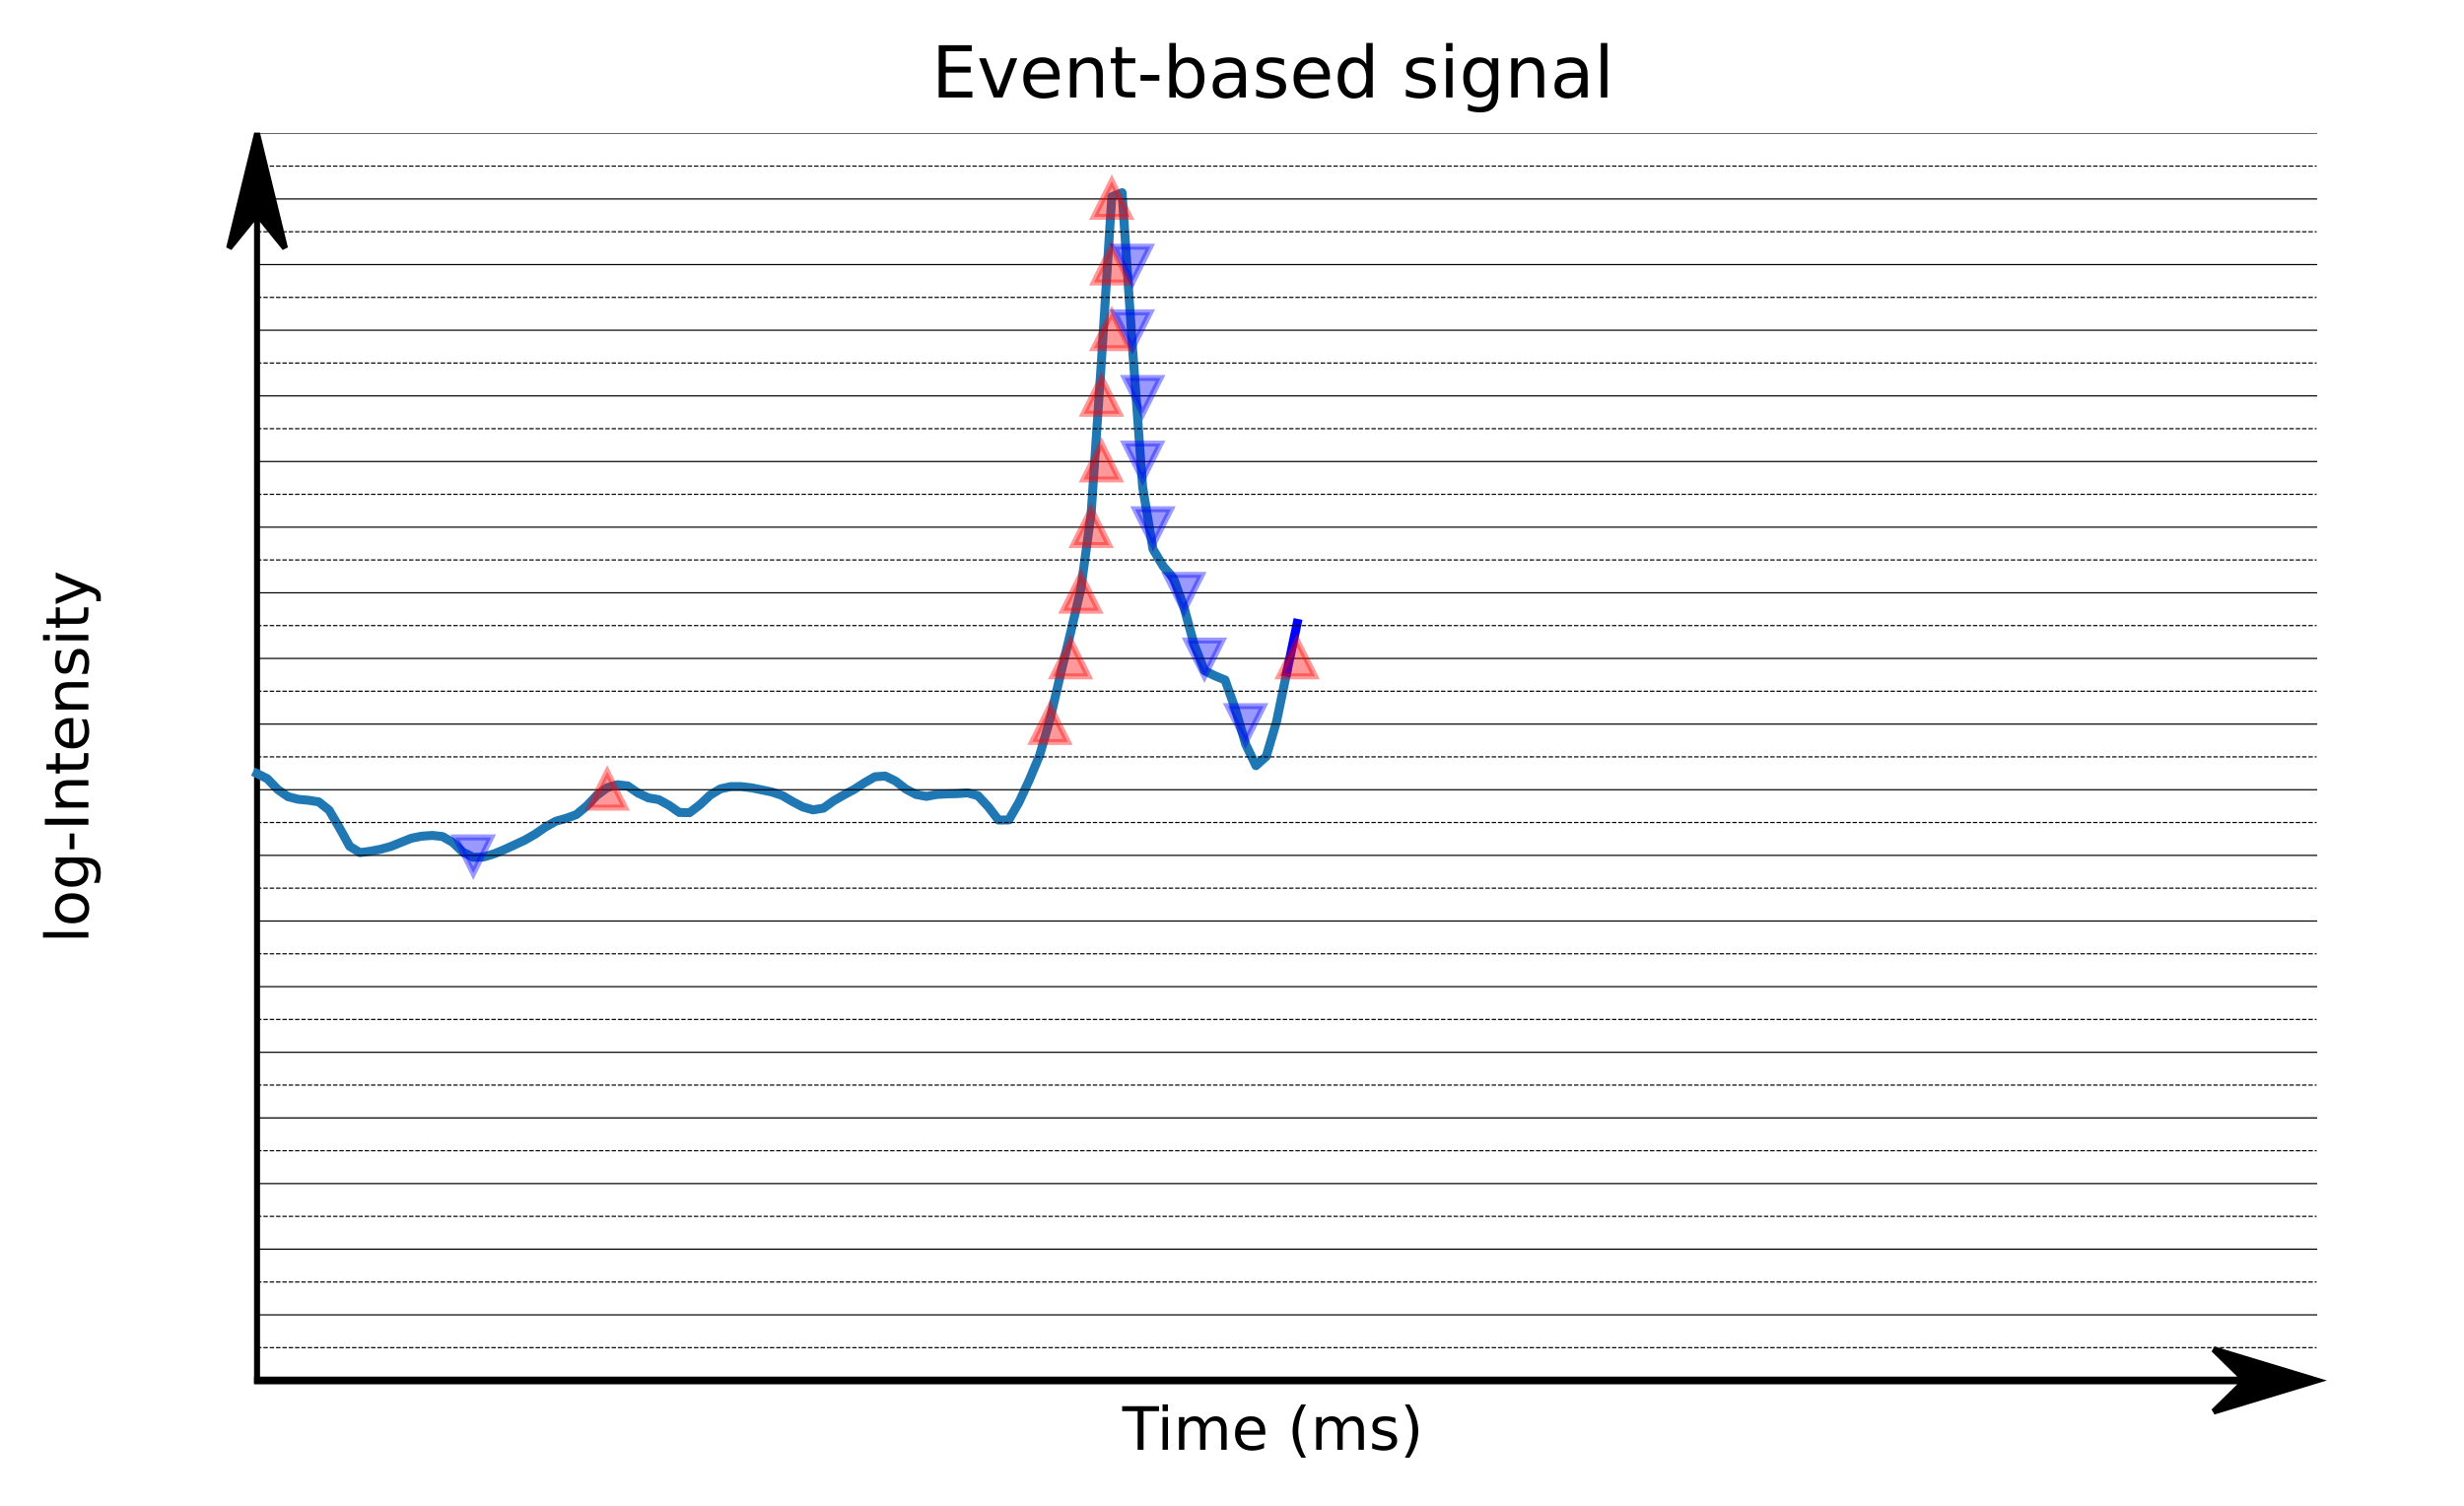
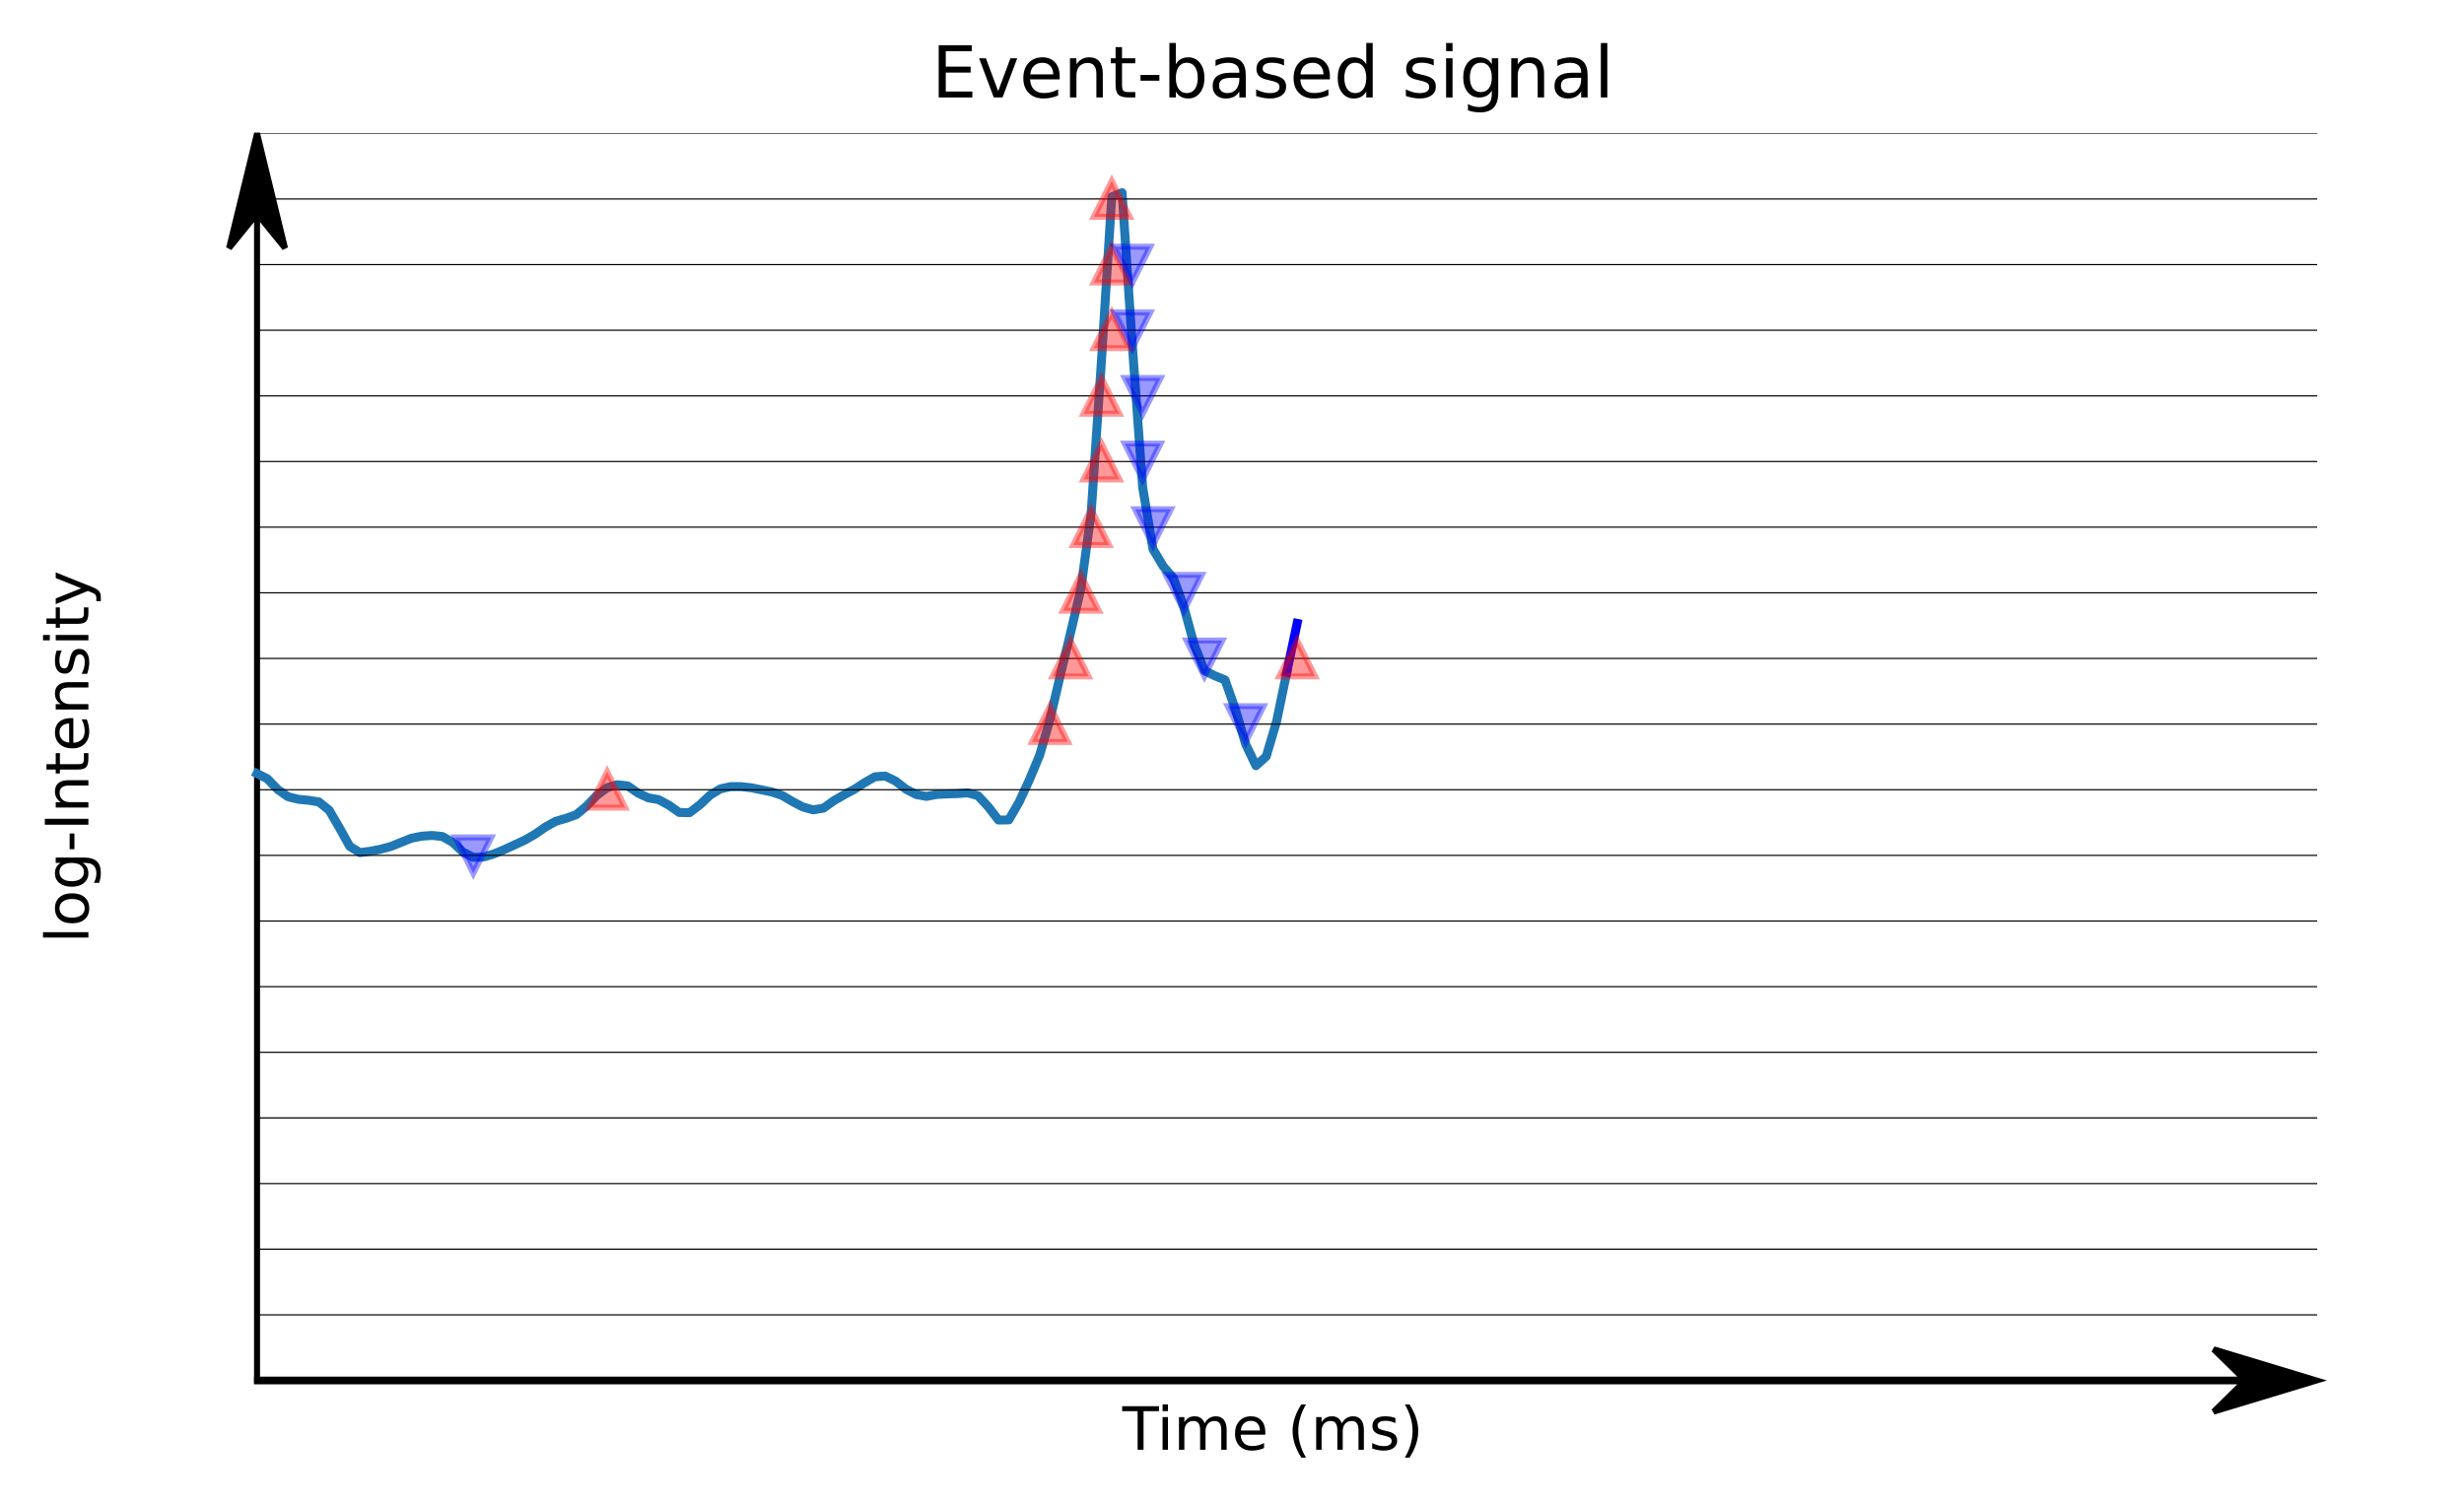
<svg xmlns="http://www.w3.org/2000/svg" xmlns:xlink="http://www.w3.org/1999/xlink" width="412.523pt" height="251.996pt" viewBox="0 0 412.523 251.996" version="1.1">
  <defs>
    <style type="text/css">*{stroke-linejoin: round; stroke-linecap: butt}</style>
  </defs>
  <g id="figure_1">
    <g id="patch_1">
      <path d="M 0 251.996  L 412.523 251.996  L 412.523 0  L 0 0  L 0 251.996  z " style="fill: none" />
    </g>
    <g id="axes_1">
      <g id="patch_2">
        <path d="M 20.878 231.118  L 405.323 231.118  L 405.323 22.318  L 20.878 22.318  L 20.878 231.118  z " style="fill: none" />
      </g>
      <g id="patch_3">
        <path d="M 387.848 231.118  L 370.608 236.338  L 375.78 231.263  L 43.035 231.263  L 43.035 230.973  L 375.78 230.973  L 370.608 225.898  z " style="stroke: #000000; stroke-linejoin: miter" />
      </g>
      <g id="patch_4">
        <path d="M 43.035 22.318  L 47.717 41.54  L 43.036 35.774  L 43.036 231.118  L 43.034 231.118  L 43.034 35.774  L 38.353 41.54  z " style="stroke: #000000; stroke-linejoin: miter" />
      </g>
      <g id="matplotlib.axis_1">
        <g id="text_1">
          <g transform="translate(187.9013 242.7166) scale(0.1 -0.1)">
            <defs>
              <path id="DejaVuSans-54" d="M -19 4666  L 3928 4666  L 3928 4134  L 2272 4134  L 2272 0  L 1638 0  L 1638 4134  L -19 4134  L -19 4666  z " transform="scale(0.015625)" />
              <path id="DejaVuSans-69" d="M 603 3500  L 1178 3500  L 1178 0  L 603 0  L 603 3500  z M 603 4863  L 1178 4863  L 1178 4134  L 603 4134  L 603 4863  z " transform="scale(0.015625)" />
              <path id="DejaVuSans-6d" d="M 3328 2828  Q 3544 3216 3844 3400  Q 4144 3584 4550 3584  Q 5097 3584 5394 3201  Q 5691 2819 5691 2113  L 5691 0  L 5113 0  L 5113 2094  Q 5113 2597 4934 2840  Q 4756 3084 4391 3084  Q 3944 3084 3684 2787  Q 3425 2491 3425 1978  L 3425 0  L 2847 0  L 2847 2094  Q 2847 2600 2669 2842  Q 2491 3084 2119 3084  Q 1678 3084 1418 2786  Q 1159 2488 1159 1978  L 1159 0  L 581 0  L 581 3500  L 1159 3500  L 1159 2956  Q 1356 3278 1631 3431  Q 1906 3584 2284 3584  Q 2666 3584 2933 3390  Q 3200 3197 3328 2828  z " transform="scale(0.015625)" />
              <path id="DejaVuSans-65" d="M 3597 1894  L 3597 1613  L 953 1613  Q 991 1019 1311 708  Q 1631 397 2203 397  Q 2534 397 2845 478  Q 3156 559 3463 722  L 3463 178  Q 3153 47 2828 -22  Q 2503 -91 2169 -91  Q 1331 -91 842 396  Q 353 884 353 1716  Q 353 2575 817 3079  Q 1281 3584 2069 3584  Q 2775 3584 3186 3129  Q 3597 2675 3597 1894  z M 3022 2063  Q 3016 2534 2758 2815  Q 2500 3097 2075 3097  Q 1594 3097 1305 2825  Q 1016 2553 972 2059  L 3022 2063  z " transform="scale(0.015625)" />
              <path id="DejaVuSans-20" transform="scale(0.015625)" />
              <path id="DejaVuSans-28" d="M 1984 4856  Q 1566 4138 1362 3434  Q 1159 2731 1159 2009  Q 1159 1288 1364 580  Q 1569 -128 1984 -844  L 1484 -844  Q 1016 -109 783 600  Q 550 1309 550 2009  Q 550 2706 781 3412  Q 1013 4119 1484 4856  L 1984 4856  z " transform="scale(0.015625)" />
              <path id="DejaVuSans-73" d="M 2834 3397  L 2834 2853  Q 2591 2978 2328 3040  Q 2066 3103 1784 3103  Q 1356 3103 1142 2972  Q 928 2841 928 2578  Q 928 2378 1081 2264  Q 1234 2150 1697 2047  L 1894 2003  Q 2506 1872 2764 1633  Q 3022 1394 3022 966  Q 3022 478 2636 193  Q 2250 -91 1575 -91  Q 1294 -91 989 -36  Q 684 19 347 128  L 347 722  Q 666 556 975 473  Q 1284 391 1588 391  Q 1994 391 2212 530  Q 2431 669 2431 922  Q 2431 1156 2273 1281  Q 2116 1406 1581 1522  L 1381 1569  Q 847 1681 609 1914  Q 372 2147 372 2553  Q 372 3047 722 3315  Q 1072 3584 1716 3584  Q 2034 3584 2315 3537  Q 2597 3491 2834 3397  z " transform="scale(0.015625)" />
              <path id="DejaVuSans-29" d="M 513 4856  L 1013 4856  Q 1481 4119 1714 3412  Q 1947 2706 1947 2009  Q 1947 1309 1714 600  Q 1481 -109 1013 -844  L 513 -844  Q 928 -128 1133 580  Q 1338 1288 1338 2009  Q 1338 2731 1133 3434  Q 928 4138 513 4856  z " transform="scale(0.015625)" />
            </defs>
            <use xlink:href="#DejaVuSans-54" />
            <use xlink:href="#DejaVuSans-69" x="57.959" />
            <use xlink:href="#DejaVuSans-6d" x="85.742" />
            <use xlink:href="#DejaVuSans-65" x="183.154" />
            <use xlink:href="#DejaVuSans-20" x="244.678" />
            <use xlink:href="#DejaVuSans-28" x="276.465" />
            <use xlink:href="#DejaVuSans-6d" x="315.479" />
            <use xlink:href="#DejaVuSans-73" x="412.891" />
            <use xlink:href="#DejaVuSans-29" x="464.99" />
          </g>
        </g>
      </g>
      <g id="matplotlib.axis_2">
        <g id="text_2">
          <g transform="translate(14.79844 157.9072) rotate(-90) scale(0.1 -0.1)">
            <defs>
              <path id="DejaVuSans-6c" d="M 603 4863  L 1178 4863  L 1178 0  L 603 0  L 603 4863  z " transform="scale(0.015625)" />
              <path id="DejaVuSans-6f" d="M 1959 3097  Q 1497 3097 1228 2736  Q 959 2375 959 1747  Q 959 1119 1226 758  Q 1494 397 1959 397  Q 2419 397 2687 759  Q 2956 1122 2956 1747  Q 2956 2369 2687 2733  Q 2419 3097 1959 3097  z M 1959 3584  Q 2709 3584 3137 3096  Q 3566 2609 3566 1747  Q 3566 888 3137 398  Q 2709 -91 1959 -91  Q 1206 -91 779 398  Q 353 888 353 1747  Q 353 2609 779 3096  Q 1206 3584 1959 3584  z " transform="scale(0.015625)" />
              <path id="DejaVuSans-67" d="M 2906 1791  Q 2906 2416 2648 2759  Q 2391 3103 1925 3103  Q 1463 3103 1205 2759  Q 947 2416 947 1791  Q 947 1169 1205 825  Q 1463 481 1925 481  Q 2391 481 2648 825  Q 2906 1169 2906 1791  z M 3481 434  Q 3481 -459 3084 -895  Q 2688 -1331 1869 -1331  Q 1566 -1331 1297 -1286  Q 1028 -1241 775 -1147  L 775 -588  Q 1028 -725 1275 -790  Q 1522 -856 1778 -856  Q 2344 -856 2625 -561  Q 2906 -266 2906 331  L 2906 616  Q 2728 306 2450 153  Q 2172 0 1784 0  Q 1141 0 747 490  Q 353 981 353 1791  Q 353 2603 747 3093  Q 1141 3584 1784 3584  Q 2172 3584 2450 3431  Q 2728 3278 2906 2969  L 2906 3500  L 3481 3500  L 3481 434  z " transform="scale(0.015625)" />
              <path id="DejaVuSans-2d" d="M 313 2009  L 1997 2009  L 1997 1497  L 313 1497  L 313 2009  z " transform="scale(0.015625)" />
              <path id="DejaVuSans-49" d="M 628 4666  L 1259 4666  L 1259 0  L 628 0  L 628 4666  z " transform="scale(0.015625)" />
              <path id="DejaVuSans-6e" d="M 3513 2113  L 3513 0  L 2938 0  L 2938 2094  Q 2938 2591 2744 2837  Q 2550 3084 2163 3084  Q 1697 3084 1428 2787  Q 1159 2491 1159 1978  L 1159 0  L 581 0  L 581 3500  L 1159 3500  L 1159 2956  Q 1366 3272 1645 3428  Q 1925 3584 2291 3584  Q 2894 3584 3203 3211  Q 3513 2838 3513 2113  z " transform="scale(0.015625)" />
              <path id="DejaVuSans-74" d="M 1172 4494  L 1172 3500  L 2356 3500  L 2356 3053  L 1172 3053  L 1172 1153  Q 1172 725 1289 603  Q 1406 481 1766 481  L 2356 481  L 2356 0  L 1766 0  Q 1100 0 847 248  Q 594 497 594 1153  L 594 3053  L 172 3053  L 172 3500  L 594 3500  L 594 4494  L 1172 4494  z " transform="scale(0.015625)" />
              <path id="DejaVuSans-79" d="M 2059 -325  Q 1816 -950 1584 -1140  Q 1353 -1331 966 -1331  L 506 -1331  L 506 -850  L 844 -850  Q 1081 -850 1212 -737  Q 1344 -625 1503 -206  L 1606 56  L 191 3500  L 800 3500  L 1894 763  L 2988 3500  L 3597 3500  L 2059 -325  z " transform="scale(0.015625)" />
            </defs>
            <use xlink:href="#DejaVuSans-6c" />
            <use xlink:href="#DejaVuSans-6f" x="27.783" />
            <use xlink:href="#DejaVuSans-67" x="88.965" />
            <use xlink:href="#DejaVuSans-2d" x="152.441" />
            <use xlink:href="#DejaVuSans-49" x="188.525" />
            <use xlink:href="#DejaVuSans-6e" x="218.018" />
            <use xlink:href="#DejaVuSans-74" x="281.396" />
            <use xlink:href="#DejaVuSans-65" x="320.605" />
            <use xlink:href="#DejaVuSans-6e" x="382.129" />
            <use xlink:href="#DejaVuSans-73" x="445.508" />
            <use xlink:href="#DejaVuSans-69" x="497.607" />
            <use xlink:href="#DejaVuSans-74" x="525.391" />
            <use xlink:href="#DejaVuSans-79" x="564.6" />
          </g>
        </g>
      </g>
      <g id="line2d_1">
-         <path d="M 43.035 129.502  L 44.759 130.378  L 46.483 132.166  L 48.207 133.377  L 49.931 133.818  L 51.655 133.982  L 53.379 134.254  L 55.103 135.641  L 56.827 138.588  L 58.551 141.698  L 60.275 142.742  L 62 142.51  L 63.724 142.178  L 65.448 141.71  L 67.172 141.014  L 68.896 140.329  L 70.62 139.99  L 72.344 139.869  L 74.068 140.046  L 75.792 141.032  L 77.516 142.667  L 79.24 143.535  L 80.964 143.476  L 82.688 142.961  L 84.412 142.248  L 86.136 141.453  L 87.861 140.654  L 89.585 139.661  L 91.309 138.465  L 93.033 137.5  L 94.757 137.01  L 96.481 136.387  L 98.205 134.962  L 99.929 133.151  L 101.653 131.873  L 103.377 131.373  L 105.101 131.582  L 106.825 132.775  L 108.549 133.579  L 110.273 133.875  L 111.997 134.814  L 113.722 136.022  L 115.446 136.054  L 117.17 134.743  L 118.894 133.114  L 120.618 132.071  L 122.342 131.692  L 124.066 131.695  L 125.79 131.89  L 127.514 132.239  L 129.238 132.599  L 130.962 133.182  L 132.686 134.201  L 134.41 135.104  L 136.134 135.585  L 137.858 135.303  L 139.583 134.065  L 141.307 133.071  L 143.031 132.149  L 144.755 131.034  L 146.479 130.045  L 148.203 129.93  L 149.927 130.762  L 151.651 132.105  L 153.375 133.013  L 155.099 133.334  L 156.823 133.007  L 158.547 132.915  L 160.271 132.867  L 161.995 132.74  L 163.719 133.203  L 165.444 135.056  L 167.168 137.291  L 168.892 137.269  L 170.616 134.283  L 172.34 130.561  L 174.064 126.426  L 175.788 120.443  L 177.512 113.078  L 179.236 105.929  L 180.96 98.609  L 182.684 85.891  L 184.408 60.379  L 186.132 32.948  L 187.856 32.261  L 189.58 57.881  L 191.305 81.573  L 193.029 91.936  L 194.753 94.818  L 196.477 96.822  L 198.201 101.593  L 199.925 107.916  L 201.649 112.274  L 203.373 113.135  L 205.097 113.838  L 206.821 118.725  L 208.545 124.587  L 210.269 128.19  L 211.993 126.639  L 213.717 120.815  L 215.442 112.524  " clip-path="url(#p82a866ab79)" style="fill: none; stroke: #1f77b4; stroke-width: 1.5; stroke-linecap: square" />
+         <path d="M 43.035 129.502  L 44.759 130.378  L 46.483 132.166  L 48.207 133.377  L 49.931 133.818  L 51.655 133.982  L 53.379 134.254  L 55.103 135.641  L 56.827 138.588  L 58.551 141.698  L 60.275 142.742  L 62 142.51  L 63.724 142.178  L 65.448 141.71  L 67.172 141.014  L 68.896 140.329  L 70.62 139.99  L 72.344 139.869  L 74.068 140.046  L 75.792 141.032  L 77.516 142.667  L 79.24 143.535  L 80.964 143.476  L 82.688 142.961  L 84.412 142.248  L 86.136 141.453  L 87.861 140.654  L 89.585 139.661  L 91.309 138.465  L 93.033 137.5  L 94.757 137.01  L 96.481 136.387  L 98.205 134.962  L 99.929 133.151  L 101.653 131.873  L 103.377 131.373  L 105.101 131.582  L 106.825 132.775  L 108.549 133.579  L 110.273 133.875  L 111.997 134.814  L 113.722 136.022  L 115.446 136.054  L 117.17 134.743  L 118.894 133.114  L 120.618 132.071  L 122.342 131.692  L 124.066 131.695  L 125.79 131.89  L 127.514 132.239  L 129.238 132.599  L 130.962 133.182  L 132.686 134.201  L 134.41 135.104  L 136.134 135.585  L 137.858 135.303  L 139.583 134.065  L 141.307 133.071  L 143.031 132.149  L 144.755 131.034  L 146.479 130.045  L 148.203 129.93  L 149.927 130.762  L 151.651 132.105  L 153.375 133.013  L 155.099 133.334  L 156.823 133.007  L 158.547 132.915  L 160.271 132.867  L 161.995 132.74  L 163.719 133.203  L 165.444 135.056  L 167.168 137.291  L 168.892 137.269  L 170.616 134.283  L 172.34 130.561  L 174.064 126.426  L 175.788 120.443  L 177.512 113.078  L 179.236 105.929  L 180.96 98.609  L 182.684 85.891  L 184.408 60.379  L 186.132 32.948  L 187.856 32.261  L 189.58 57.881  L 191.305 81.573  L 193.029 91.936  L 194.753 94.818  L 196.477 96.822  L 198.201 101.593  L 199.925 107.916  L 201.649 112.274  L 203.373 113.135  L 205.097 113.838  L 206.821 118.725  L 208.545 124.587  L 210.269 128.19  L 211.993 126.639  L 213.717 120.815  L 215.442 112.524  " clip-path="url(#pbce720af03)" style="fill: none; stroke: #1f77b4; stroke-width: 1.5; stroke-linecap: square" />
      </g>
      <g id="line2d_2">
-         <path d="M 215.442 112.524  L 217.166 104.367  " clip-path="url(#p82a866ab79)" style="fill: none; stroke: #0000ff; stroke-width: 1.5; stroke-linecap: square" />
+         <path d="M 215.442 112.524  L 217.166 104.367  " clip-path="url(#pbce720af03)" style="fill: none; stroke: #0000ff; stroke-width: 1.5; stroke-linecap: square" />
      </g>
      <g id="line2d_3">
-         <path d="M 43.035 225.623  L 387.848 225.623  " clip-path="url(#p82a866ab79)" style="fill: none; stroke-dasharray: 0.74,0.32; stroke-dashoffset: 0; stroke: #000000; stroke-width: 0.2" />
+         <path d="M 43.035 231.118  L 387.848 231.118  " clip-path="url(#pbce720af03)" style="fill: none; stroke: #000000; stroke-width: 0.2; stroke-linecap: square" />
      </g>
      <g id="line2d_4">
-         <path d="M 43.035 214.634  L 387.848 214.634  " clip-path="url(#p82a866ab79)" style="fill: none; stroke-dasharray: 0.74,0.32; stroke-dashoffset: 0; stroke: #000000; stroke-width: 0.2" />
+         <path d="M 43.035 220.129  L 387.848 220.129  " clip-path="url(#pbce720af03)" style="fill: none; stroke: #000000; stroke-width: 0.2; stroke-linecap: square" />
      </g>
      <g id="line2d_5">
-         <path d="M 43.035 203.644  L 387.848 203.644  " clip-path="url(#p82a866ab79)" style="fill: none; stroke-dasharray: 0.74,0.32; stroke-dashoffset: 0; stroke: #000000; stroke-width: 0.2" />
+         <path d="M 43.035 209.139  L 387.848 209.139  " clip-path="url(#pbce720af03)" style="fill: none; stroke: #000000; stroke-width: 0.2; stroke-linecap: square" />
      </g>
      <g id="line2d_6">
-         <path d="M 43.035 192.655  L 387.848 192.655  " clip-path="url(#p82a866ab79)" style="fill: none; stroke-dasharray: 0.74,0.32; stroke-dashoffset: 0; stroke: #000000; stroke-width: 0.2" />
+         <path d="M 43.035 198.15  L 387.848 198.15  " clip-path="url(#pbce720af03)" style="fill: none; stroke: #000000; stroke-width: 0.2; stroke-linecap: square" />
      </g>
      <g id="line2d_7">
-         <path d="M 43.035 181.665  L 387.848 181.665  " clip-path="url(#p82a866ab79)" style="fill: none; stroke-dasharray: 0.74,0.32; stroke-dashoffset: 0; stroke: #000000; stroke-width: 0.2" />
+         <path d="M 43.035 187.16  L 387.848 187.16  " clip-path="url(#pbce720af03)" style="fill: none; stroke: #000000; stroke-width: 0.2; stroke-linecap: square" />
      </g>
      <g id="line2d_8">
-         <path d="M 43.035 170.676  L 387.848 170.676  " clip-path="url(#p82a866ab79)" style="fill: none; stroke-dasharray: 0.74,0.32; stroke-dashoffset: 0; stroke: #000000; stroke-width: 0.2" />
+         <path d="M 43.035 176.171  L 387.848 176.171  " clip-path="url(#pbce720af03)" style="fill: none; stroke: #000000; stroke-width: 0.2; stroke-linecap: square" />
      </g>
      <g id="line2d_9">
-         <path d="M 43.035 159.687  L 387.848 159.687  " clip-path="url(#p82a866ab79)" style="fill: none; stroke-dasharray: 0.74,0.32; stroke-dashoffset: 0; stroke: #000000; stroke-width: 0.2" />
+         <path d="M 43.035 165.181  L 387.848 165.181  " clip-path="url(#pbce720af03)" style="fill: none; stroke: #000000; stroke-width: 0.2; stroke-linecap: square" />
      </g>
      <g id="line2d_10">
-         <path d="M 43.035 148.697  L 387.848 148.697  " clip-path="url(#p82a866ab79)" style="fill: none; stroke-dasharray: 0.74,0.32; stroke-dashoffset: 0; stroke: #000000; stroke-width: 0.2" />
+         <path d="M 43.035 154.192  L 387.848 154.192  " clip-path="url(#pbce720af03)" style="fill: none; stroke: #000000; stroke-width: 0.2; stroke-linecap: square" />
      </g>
      <g id="line2d_11">
-         <path d="M 43.035 137.708  L 387.848 137.708  " clip-path="url(#p82a866ab79)" style="fill: none; stroke-dasharray: 0.74,0.32; stroke-dashoffset: 0; stroke: #000000; stroke-width: 0.2" />
+         <path d="M 43.035 143.202  L 387.848 143.202  " clip-path="url(#pbce720af03)" style="fill: none; stroke: #000000; stroke-width: 0.2; stroke-linecap: square" />
      </g>
      <g id="line2d_12">
-         <path d="M 43.035 126.718  L 387.848 126.718  " clip-path="url(#p82a866ab79)" style="fill: none; stroke-dasharray: 0.74,0.32; stroke-dashoffset: 0; stroke: #000000; stroke-width: 0.2" />
+         <path d="M 43.035 132.213  L 387.848 132.213  " clip-path="url(#pbce720af03)" style="fill: none; stroke: #000000; stroke-width: 0.2; stroke-linecap: square" />
      </g>
      <g id="line2d_13">
-         <path d="M 43.035 115.729  L 387.848 115.729  " clip-path="url(#p82a866ab79)" style="fill: none; stroke-dasharray: 0.74,0.32; stroke-dashoffset: 0; stroke: #000000; stroke-width: 0.2" />
+         <path d="M 43.035 121.223  L 387.848 121.223  " clip-path="url(#pbce720af03)" style="fill: none; stroke: #000000; stroke-width: 0.2; stroke-linecap: square" />
      </g>
      <g id="line2d_14">
-         <path d="M 43.035 104.739  L 387.848 104.739  " clip-path="url(#p82a866ab79)" style="fill: none; stroke-dasharray: 0.74,0.32; stroke-dashoffset: 0; stroke: #000000; stroke-width: 0.2" />
+         <path d="M 43.035 110.234  L 387.848 110.234  " clip-path="url(#pbce720af03)" style="fill: none; stroke: #000000; stroke-width: 0.2; stroke-linecap: square" />
      </g>
      <g id="line2d_15">
-         <path d="M 43.035 93.75  L 387.848 93.75  " clip-path="url(#p82a866ab79)" style="fill: none; stroke-dasharray: 0.74,0.32; stroke-dashoffset: 0; stroke: #000000; stroke-width: 0.2" />
+         <path d="M 43.035 99.244  L 387.848 99.244  " clip-path="url(#pbce720af03)" style="fill: none; stroke: #000000; stroke-width: 0.2; stroke-linecap: square" />
      </g>
      <g id="line2d_16">
-         <path d="M 43.035 82.76  L 387.848 82.76  " clip-path="url(#p82a866ab79)" style="fill: none; stroke-dasharray: 0.74,0.32; stroke-dashoffset: 0; stroke: #000000; stroke-width: 0.2" />
+         <path d="M 43.035 88.255  L 387.848 88.255  " clip-path="url(#pbce720af03)" style="fill: none; stroke: #000000; stroke-width: 0.2; stroke-linecap: square" />
      </g>
      <g id="line2d_17">
-         <path d="M 43.035 71.771  L 387.848 71.771  " clip-path="url(#p82a866ab79)" style="fill: none; stroke-dasharray: 0.74,0.32; stroke-dashoffset: 0; stroke: #000000; stroke-width: 0.2" />
+         <path d="M 43.035 77.265  L 387.848 77.265  " clip-path="url(#pbce720af03)" style="fill: none; stroke: #000000; stroke-width: 0.2; stroke-linecap: square" />
      </g>
      <g id="line2d_18">
-         <path d="M 43.035 60.781  L 387.848 60.781  " clip-path="url(#p82a866ab79)" style="fill: none; stroke-dasharray: 0.74,0.32; stroke-dashoffset: 0; stroke: #000000; stroke-width: 0.2" />
+         <path d="M 43.035 66.276  L 387.848 66.276  " clip-path="url(#pbce720af03)" style="fill: none; stroke: #000000; stroke-width: 0.2; stroke-linecap: square" />
      </g>
      <g id="line2d_19">
-         <path d="M 43.035 49.792  L 387.848 49.792  " clip-path="url(#p82a866ab79)" style="fill: none; stroke-dasharray: 0.74,0.32; stroke-dashoffset: 0; stroke: #000000; stroke-width: 0.2" />
+         <path d="M 43.035 55.287  L 387.848 55.287  " clip-path="url(#pbce720af03)" style="fill: none; stroke: #000000; stroke-width: 0.2; stroke-linecap: square" />
      </g>
      <g id="line2d_20">
-         <path d="M 43.035 38.802  L 387.848 38.802  " clip-path="url(#p82a866ab79)" style="fill: none; stroke-dasharray: 0.74,0.32; stroke-dashoffset: 0; stroke: #000000; stroke-width: 0.2" />
+         <path d="M 43.035 44.297  L 387.848 44.297  " clip-path="url(#pbce720af03)" style="fill: none; stroke: #000000; stroke-width: 0.2; stroke-linecap: square" />
      </g>
      <g id="line2d_21">
-         <path d="M 43.035 27.813  L 387.848 27.813  " clip-path="url(#p82a866ab79)" style="fill: none; stroke-dasharray: 0.74,0.32; stroke-dashoffset: 0; stroke: #000000; stroke-width: 0.2" />
+         <path d="M 43.035 33.308  L 387.848 33.308  " clip-path="url(#pbce720af03)" style="fill: none; stroke: #000000; stroke-width: 0.2; stroke-linecap: square" />
      </g>
      <g id="line2d_22">
-         <path d="M 43.035 231.118  L 387.848 231.118  " clip-path="url(#p82a866ab79)" style="fill: none; stroke: #000000; stroke-width: 0.2; stroke-linecap: square" />
+         <path d="M 43.035 22.318  L 387.848 22.318  " clip-path="url(#pbce720af03)" style="fill: none; stroke: #000000; stroke-width: 0.2; stroke-linecap: square" />
      </g>
      <g id="line2d_23">
-         <path d="M 43.035 220.129  L 387.848 220.129  " clip-path="url(#p82a866ab79)" style="fill: none; stroke: #000000; stroke-width: 0.2; stroke-linecap: square" />
+         <defs>
+           <path id="me489a882fa" d="M -0 3  L 3 -3  L -3 -3  z " style="stroke: #0000ff; stroke-opacity: 0.4; stroke-linejoin: miter" />
+         </defs>
+         <g clip-path="url(#pbce720af03)">
+           <use xlink:href="#me489a882fa" x="79.24" y="143.202" style="fill: #0000ff; fill-opacity: 0.4; stroke: #0000ff; stroke-opacity: 0.4; stroke-linejoin: miter" />
+         </g>
      </g>
      <g id="line2d_24">
-         <path d="M 43.035 209.139  L 387.848 209.139  " clip-path="url(#p82a866ab79)" style="fill: none; stroke: #000000; stroke-width: 0.2; stroke-linecap: square" />
+         <defs>
+           <path id="m0641d56c23" d="M 0 -3  L -3 3  L 3 3  z " style="stroke: #ff0000; stroke-opacity: 0.4; stroke-linejoin: miter" />
+         </defs>
+         <g clip-path="url(#pbce720af03)">
+           <use xlink:href="#m0641d56c23" x="101.653" y="132.213" style="fill: #ff0000; fill-opacity: 0.4; stroke: #ff0000; stroke-opacity: 0.4; stroke-linejoin: miter" />
+         </g>
      </g>
      <g id="line2d_25">
-         <path d="M 43.035 198.15  L 387.848 198.15  " clip-path="url(#p82a866ab79)" style="fill: none; stroke: #000000; stroke-width: 0.2; stroke-linecap: square" />
+         <g clip-path="url(#pbce720af03)">
+           <use xlink:href="#m0641d56c23" x="175.788" y="121.223" style="fill: #ff0000; fill-opacity: 0.4; stroke: #ff0000; stroke-opacity: 0.4; stroke-linejoin: miter" />
+         </g>
      </g>
      <g id="line2d_26">
-         <path d="M 43.035 187.16  L 387.848 187.16  " clip-path="url(#p82a866ab79)" style="fill: none; stroke: #000000; stroke-width: 0.2; stroke-linecap: square" />
+         <g clip-path="url(#pbce720af03)">
+           <use xlink:href="#m0641d56c23" x="179.236" y="110.234" style="fill: #ff0000; fill-opacity: 0.4; stroke: #ff0000; stroke-opacity: 0.4; stroke-linejoin: miter" />
+         </g>
      </g>
      <g id="line2d_27">
-         <path d="M 43.035 176.171  L 387.848 176.171  " clip-path="url(#p82a866ab79)" style="fill: none; stroke: #000000; stroke-width: 0.2; stroke-linecap: square" />
+         <g clip-path="url(#pbce720af03)">
+           <use xlink:href="#m0641d56c23" x="180.96" y="99.244" style="fill: #ff0000; fill-opacity: 0.4; stroke: #ff0000; stroke-opacity: 0.4; stroke-linejoin: miter" />
+         </g>
      </g>
      <g id="line2d_28">
-         <path d="M 43.035 165.181  L 387.848 165.181  " clip-path="url(#p82a866ab79)" style="fill: none; stroke: #000000; stroke-width: 0.2; stroke-linecap: square" />
+         <g clip-path="url(#pbce720af03)">
+           <use xlink:href="#m0641d56c23" x="182.684" y="88.255" style="fill: #ff0000; fill-opacity: 0.4; stroke: #ff0000; stroke-opacity: 0.4; stroke-linejoin: miter" />
+         </g>
      </g>
      <g id="line2d_29">
-         <path d="M 43.035 154.192  L 387.848 154.192  " clip-path="url(#p82a866ab79)" style="fill: none; stroke: #000000; stroke-width: 0.2; stroke-linecap: square" />
+         <g clip-path="url(#pbce720af03)">
+           <use xlink:href="#m0641d56c23" x="184.408" y="77.265" style="fill: #ff0000; fill-opacity: 0.4; stroke: #ff0000; stroke-opacity: 0.4; stroke-linejoin: miter" />
+         </g>
      </g>
      <g id="line2d_30">
-         <path d="M 43.035 143.202  L 387.848 143.202  " clip-path="url(#p82a866ab79)" style="fill: none; stroke: #000000; stroke-width: 0.2; stroke-linecap: square" />
+         <g clip-path="url(#pbce720af03)">
+           <use xlink:href="#m0641d56c23" x="184.408" y="66.276" style="fill: #ff0000; fill-opacity: 0.4; stroke: #ff0000; stroke-opacity: 0.4; stroke-linejoin: miter" />
+         </g>
      </g>
      <g id="line2d_31">
-         <path d="M 43.035 132.213  L 387.848 132.213  " clip-path="url(#p82a866ab79)" style="fill: none; stroke: #000000; stroke-width: 0.2; stroke-linecap: square" />
+         <g clip-path="url(#pbce720af03)">
+           <use xlink:href="#m0641d56c23" x="186.132" y="55.287" style="fill: #ff0000; fill-opacity: 0.4; stroke: #ff0000; stroke-opacity: 0.4; stroke-linejoin: miter" />
+         </g>
      </g>
      <g id="line2d_32">
-         <path d="M 43.035 121.223  L 387.848 121.223  " clip-path="url(#p82a866ab79)" style="fill: none; stroke: #000000; stroke-width: 0.2; stroke-linecap: square" />
+         <g clip-path="url(#pbce720af03)">
+           <use xlink:href="#m0641d56c23" x="186.132" y="44.297" style="fill: #ff0000; fill-opacity: 0.4; stroke: #ff0000; stroke-opacity: 0.4; stroke-linejoin: miter" />
+         </g>
      </g>
      <g id="line2d_33">
-         <path d="M 43.035 110.234  L 387.848 110.234  " clip-path="url(#p82a866ab79)" style="fill: none; stroke: #000000; stroke-width: 0.2; stroke-linecap: square" />
+         <g clip-path="url(#pbce720af03)">
+           <use xlink:href="#m0641d56c23" x="186.132" y="33.308" style="fill: #ff0000; fill-opacity: 0.4; stroke: #ff0000; stroke-opacity: 0.4; stroke-linejoin: miter" />
+         </g>
      </g>
      <g id="line2d_34">
-         <path d="M 43.035 99.244  L 387.848 99.244  " clip-path="url(#p82a866ab79)" style="fill: none; stroke: #000000; stroke-width: 0.2; stroke-linecap: square" />
+         <g clip-path="url(#pbce720af03)">
+           <use xlink:href="#me489a882fa" x="189.58" y="44.297" style="fill: #0000ff; fill-opacity: 0.4; stroke: #0000ff; stroke-opacity: 0.4; stroke-linejoin: miter" />
+         </g>
      </g>
      <g id="line2d_35">
-         <path d="M 43.035 88.255  L 387.848 88.255  " clip-path="url(#p82a866ab79)" style="fill: none; stroke: #000000; stroke-width: 0.2; stroke-linecap: square" />
+         <g clip-path="url(#pbce720af03)">
+           <use xlink:href="#me489a882fa" x="189.58" y="55.287" style="fill: #0000ff; fill-opacity: 0.4; stroke: #0000ff; stroke-opacity: 0.4; stroke-linejoin: miter" />
+         </g>
      </g>
      <g id="line2d_36">
-         <path d="M 43.035 77.265  L 387.848 77.265  " clip-path="url(#p82a866ab79)" style="fill: none; stroke: #000000; stroke-width: 0.2; stroke-linecap: square" />
+         <g clip-path="url(#pbce720af03)">
+           <use xlink:href="#me489a882fa" x="191.305" y="66.276" style="fill: #0000ff; fill-opacity: 0.4; stroke: #0000ff; stroke-opacity: 0.4; stroke-linejoin: miter" />
+         </g>
      </g>
      <g id="line2d_37">
-         <path d="M 43.035 66.276  L 387.848 66.276  " clip-path="url(#p82a866ab79)" style="fill: none; stroke: #000000; stroke-width: 0.2; stroke-linecap: square" />
+         <g clip-path="url(#pbce720af03)">
+           <use xlink:href="#me489a882fa" x="191.305" y="77.265" style="fill: #0000ff; fill-opacity: 0.4; stroke: #0000ff; stroke-opacity: 0.4; stroke-linejoin: miter" />
+         </g>
      </g>
      <g id="line2d_38">
-         <path d="M 43.035 55.287  L 387.848 55.287  " clip-path="url(#p82a866ab79)" style="fill: none; stroke: #000000; stroke-width: 0.2; stroke-linecap: square" />
+         <g clip-path="url(#pbce720af03)">
+           <use xlink:href="#me489a882fa" x="193.029" y="88.255" style="fill: #0000ff; fill-opacity: 0.4; stroke: #0000ff; stroke-opacity: 0.4; stroke-linejoin: miter" />
+         </g>
      </g>
      <g id="line2d_39">
-         <path d="M 43.035 44.297  L 387.848 44.297  " clip-path="url(#p82a866ab79)" style="fill: none; stroke: #000000; stroke-width: 0.2; stroke-linecap: square" />
+         <g clip-path="url(#pbce720af03)">
+           <use xlink:href="#me489a882fa" x="198.201" y="99.244" style="fill: #0000ff; fill-opacity: 0.4; stroke: #0000ff; stroke-opacity: 0.4; stroke-linejoin: miter" />
+         </g>
      </g>
      <g id="line2d_40">
-         <path d="M 43.035 33.308  L 387.848 33.308  " clip-path="url(#p82a866ab79)" style="fill: none; stroke: #000000; stroke-width: 0.2; stroke-linecap: square" />
+         <g clip-path="url(#pbce720af03)">
+           <use xlink:href="#me489a882fa" x="201.649" y="110.234" style="fill: #0000ff; fill-opacity: 0.4; stroke: #0000ff; stroke-opacity: 0.4; stroke-linejoin: miter" />
+         </g>
      </g>
      <g id="line2d_41">
-         <path d="M 43.035 22.318  L 387.848 22.318  " clip-path="url(#p82a866ab79)" style="fill: none; stroke: #000000; stroke-width: 0.2; stroke-linecap: square" />
+         <g clip-path="url(#pbce720af03)">
+           <use xlink:href="#me489a882fa" x="208.545" y="121.223" style="fill: #0000ff; fill-opacity: 0.4; stroke: #0000ff; stroke-opacity: 0.4; stroke-linejoin: miter" />
+         </g>
      </g>
      <g id="line2d_42">
-         <defs>
-           <path id="med3f0c3eb4" d="M -0 3  L 3 -3  L -3 -3  z " style="stroke: #0000ff; stroke-opacity: 0.4; stroke-linejoin: miter" />
-         </defs>
-         <g clip-path="url(#p82a866ab79)">
-           <use xlink:href="#med3f0c3eb4" x="79.24" y="143.202" style="fill: #0000ff; fill-opacity: 0.4; stroke: #0000ff; stroke-opacity: 0.4; stroke-linejoin: miter" />
-         </g>
-       </g>
-       <g id="line2d_43">
-         <defs>
-           <path id="m3cc1f6dadf" d="M 0 -3  L -3 3  L 3 3  z " style="stroke: #ff0000; stroke-opacity: 0.4; stroke-linejoin: miter" />
-         </defs>
-         <g clip-path="url(#p82a866ab79)">
-           <use xlink:href="#m3cc1f6dadf" x="101.653" y="132.213" style="fill: #ff0000; fill-opacity: 0.4; stroke: #ff0000; stroke-opacity: 0.4; stroke-linejoin: miter" />
-         </g>
-       </g>
-       <g id="line2d_44">
-         <g clip-path="url(#p82a866ab79)">
-           <use xlink:href="#m3cc1f6dadf" x="175.788" y="121.223" style="fill: #ff0000; fill-opacity: 0.4; stroke: #ff0000; stroke-opacity: 0.4; stroke-linejoin: miter" />
-         </g>
-       </g>
-       <g id="line2d_45">
-         <g clip-path="url(#p82a866ab79)">
-           <use xlink:href="#m3cc1f6dadf" x="179.236" y="110.234" style="fill: #ff0000; fill-opacity: 0.4; stroke: #ff0000; stroke-opacity: 0.4; stroke-linejoin: miter" />
-         </g>
-       </g>
-       <g id="line2d_46">
-         <g clip-path="url(#p82a866ab79)">
-           <use xlink:href="#m3cc1f6dadf" x="180.96" y="99.244" style="fill: #ff0000; fill-opacity: 0.4; stroke: #ff0000; stroke-opacity: 0.4; stroke-linejoin: miter" />
-         </g>
-       </g>
-       <g id="line2d_47">
-         <g clip-path="url(#p82a866ab79)">
-           <use xlink:href="#m3cc1f6dadf" x="182.684" y="88.255" style="fill: #ff0000; fill-opacity: 0.4; stroke: #ff0000; stroke-opacity: 0.4; stroke-linejoin: miter" />
-         </g>
-       </g>
-       <g id="line2d_48">
-         <g clip-path="url(#p82a866ab79)">
-           <use xlink:href="#m3cc1f6dadf" x="184.408" y="77.265" style="fill: #ff0000; fill-opacity: 0.4; stroke: #ff0000; stroke-opacity: 0.4; stroke-linejoin: miter" />
-         </g>
-       </g>
-       <g id="line2d_49">
-         <g clip-path="url(#p82a866ab79)">
-           <use xlink:href="#m3cc1f6dadf" x="184.408" y="66.276" style="fill: #ff0000; fill-opacity: 0.4; stroke: #ff0000; stroke-opacity: 0.4; stroke-linejoin: miter" />
-         </g>
-       </g>
-       <g id="line2d_50">
-         <g clip-path="url(#p82a866ab79)">
-           <use xlink:href="#m3cc1f6dadf" x="186.132" y="55.287" style="fill: #ff0000; fill-opacity: 0.4; stroke: #ff0000; stroke-opacity: 0.4; stroke-linejoin: miter" />
-         </g>
-       </g>
-       <g id="line2d_51">
-         <g clip-path="url(#p82a866ab79)">
-           <use xlink:href="#m3cc1f6dadf" x="186.132" y="44.297" style="fill: #ff0000; fill-opacity: 0.4; stroke: #ff0000; stroke-opacity: 0.4; stroke-linejoin: miter" />
-         </g>
-       </g>
-       <g id="line2d_52">
-         <g clip-path="url(#p82a866ab79)">
-           <use xlink:href="#m3cc1f6dadf" x="186.132" y="33.308" style="fill: #ff0000; fill-opacity: 0.4; stroke: #ff0000; stroke-opacity: 0.4; stroke-linejoin: miter" />
-         </g>
-       </g>
-       <g id="line2d_53">
-         <g clip-path="url(#p82a866ab79)">
-           <use xlink:href="#med3f0c3eb4" x="189.58" y="44.297" style="fill: #0000ff; fill-opacity: 0.4; stroke: #0000ff; stroke-opacity: 0.4; stroke-linejoin: miter" />
-         </g>
-       </g>
-       <g id="line2d_54">
-         <g clip-path="url(#p82a866ab79)">
-           <use xlink:href="#med3f0c3eb4" x="189.58" y="55.287" style="fill: #0000ff; fill-opacity: 0.4; stroke: #0000ff; stroke-opacity: 0.4; stroke-linejoin: miter" />
-         </g>
-       </g>
-       <g id="line2d_55">
-         <g clip-path="url(#p82a866ab79)">
-           <use xlink:href="#med3f0c3eb4" x="191.305" y="66.276" style="fill: #0000ff; fill-opacity: 0.4; stroke: #0000ff; stroke-opacity: 0.4; stroke-linejoin: miter" />
-         </g>
-       </g>
-       <g id="line2d_56">
-         <g clip-path="url(#p82a866ab79)">
-           <use xlink:href="#med3f0c3eb4" x="191.305" y="77.265" style="fill: #0000ff; fill-opacity: 0.4; stroke: #0000ff; stroke-opacity: 0.4; stroke-linejoin: miter" />
-         </g>
-       </g>
-       <g id="line2d_57">
-         <g clip-path="url(#p82a866ab79)">
-           <use xlink:href="#med3f0c3eb4" x="193.029" y="88.255" style="fill: #0000ff; fill-opacity: 0.4; stroke: #0000ff; stroke-opacity: 0.4; stroke-linejoin: miter" />
-         </g>
-       </g>
-       <g id="line2d_58">
-         <g clip-path="url(#p82a866ab79)">
-           <use xlink:href="#med3f0c3eb4" x="198.201" y="99.244" style="fill: #0000ff; fill-opacity: 0.4; stroke: #0000ff; stroke-opacity: 0.4; stroke-linejoin: miter" />
-         </g>
-       </g>
-       <g id="line2d_59">
-         <g clip-path="url(#p82a866ab79)">
-           <use xlink:href="#med3f0c3eb4" x="201.649" y="110.234" style="fill: #0000ff; fill-opacity: 0.4; stroke: #0000ff; stroke-opacity: 0.4; stroke-linejoin: miter" />
-         </g>
-       </g>
-       <g id="line2d_60">
-         <g clip-path="url(#p82a866ab79)">
-           <use xlink:href="#med3f0c3eb4" x="208.545" y="121.223" style="fill: #0000ff; fill-opacity: 0.4; stroke: #0000ff; stroke-opacity: 0.4; stroke-linejoin: miter" />
-         </g>
-       </g>
-       <g id="line2d_61">
-         <g clip-path="url(#p82a866ab79)">
-           <use xlink:href="#m3cc1f6dadf" x="217.166" y="110.234" style="fill: #ff0000; fill-opacity: 0.4; stroke: #ff0000; stroke-opacity: 0.4; stroke-linejoin: miter" />
+         <g clip-path="url(#pbce720af03)">
+           <use xlink:href="#m0641d56c23" x="217.166" y="110.234" style="fill: #ff0000; fill-opacity: 0.4; stroke: #ff0000; stroke-opacity: 0.4; stroke-linejoin: miter" />
        </g>
      </g>
      <g id="text_3">
        <g transform="translate(155.9796 16.31812) scale(0.12 -0.12)">
          <defs>
            <path id="DejaVuSans-45" d="M 628 4666  L 3578 4666  L 3578 4134  L 1259 4134  L 1259 2753  L 3481 2753  L 3481 2222  L 1259 2222  L 1259 531  L 3634 531  L 3634 0  L 628 0  L 628 4666  z " transform="scale(0.015625)" />
            <path id="DejaVuSans-76" d="M 191 3500  L 800 3500  L 1894 563  L 2988 3500  L 3597 3500  L 2284 0  L 1503 0  L 191 3500  z " transform="scale(0.015625)" />
            <path id="DejaVuSans-62" d="M 3116 1747  Q 3116 2381 2855 2742  Q 2594 3103 2138 3103  Q 1681 3103 1420 2742  Q 1159 2381 1159 1747  Q 1159 1113 1420 752  Q 1681 391 2138 391  Q 2594 391 2855 752  Q 3116 1113 3116 1747  z M 1159 2969  Q 1341 3281 1617 3432  Q 1894 3584 2278 3584  Q 2916 3584 3314 3078  Q 3713 2572 3713 1747  Q 3713 922 3314 415  Q 2916 -91 2278 -91  Q 1894 -91 1617 61  Q 1341 213 1159 525  L 1159 0  L 581 0  L 581 4863  L 1159 4863  L 1159 2969  z " transform="scale(0.015625)" />
            <path id="DejaVuSans-61" d="M 2194 1759  Q 1497 1759 1228 1600  Q 959 1441 959 1056  Q 959 750 1161 570  Q 1363 391 1709 391  Q 2188 391 2477 730  Q 2766 1069 2766 1631  L 2766 1759  L 2194 1759  z M 3341 1997  L 3341 0  L 2766 0  L 2766 531  Q 2569 213 2275 61  Q 1981 -91 1556 -91  Q 1019 -91 701 211  Q 384 513 384 1019  Q 384 1609 779 1909  Q 1175 2209 1959 2209  L 2766 2209  L 2766 2266  Q 2766 2663 2505 2880  Q 2244 3097 1772 3097  Q 1472 3097 1187 3025  Q 903 2953 641 2809  L 641 3341  Q 956 3463 1253 3523  Q 1550 3584 1831 3584  Q 2591 3584 2966 3190  Q 3341 2797 3341 1997  z " transform="scale(0.015625)" />
            <path id="DejaVuSans-64" d="M 2906 2969  L 2906 4863  L 3481 4863  L 3481 0  L 2906 0  L 2906 525  Q 2725 213 2448 61  Q 2172 -91 1784 -91  Q 1150 -91 751 415  Q 353 922 353 1747  Q 353 2572 751 3078  Q 1150 3584 1784 3584  Q 2172 3584 2448 3432  Q 2725 3281 2906 2969  z M 947 1747  Q 947 1113 1208 752  Q 1469 391 1925 391  Q 2381 391 2643 752  Q 2906 1113 2906 1747  Q 2906 2381 2643 2742  Q 2381 3103 1925 3103  Q 1469 3103 1208 2742  Q 947 2381 947 1747  z " transform="scale(0.015625)" />
          </defs>
          <use xlink:href="#DejaVuSans-45" />
          <use xlink:href="#DejaVuSans-76" x="63.184" />
          <use xlink:href="#DejaVuSans-65" x="122.363" />
          <use xlink:href="#DejaVuSans-6e" x="183.887" />
          <use xlink:href="#DejaVuSans-74" x="247.266" />
          <use xlink:href="#DejaVuSans-2d" x="286.475" />
          <use xlink:href="#DejaVuSans-62" x="322.559" />
          <use xlink:href="#DejaVuSans-61" x="386.035" />
          <use xlink:href="#DejaVuSans-73" x="447.314" />
          <use xlink:href="#DejaVuSans-65" x="499.414" />
          <use xlink:href="#DejaVuSans-64" x="560.938" />
          <use xlink:href="#DejaVuSans-20" x="624.414" />
          <use xlink:href="#DejaVuSans-73" x="656.201" />
          <use xlink:href="#DejaVuSans-69" x="708.301" />
          <use xlink:href="#DejaVuSans-67" x="736.084" />
          <use xlink:href="#DejaVuSans-6e" x="799.561" />
          <use xlink:href="#DejaVuSans-61" x="862.939" />
          <use xlink:href="#DejaVuSans-6c" x="924.219" />
        </g>
      </g>
    </g>
  </g>
  <defs>
-     <clipPath id="p82a866ab79">
+     <clipPath id="pbce720af03">
      <rect x="20.878" y="22.318" width="384.445" height="208.8" />
    </clipPath>
  </defs>
</svg>
